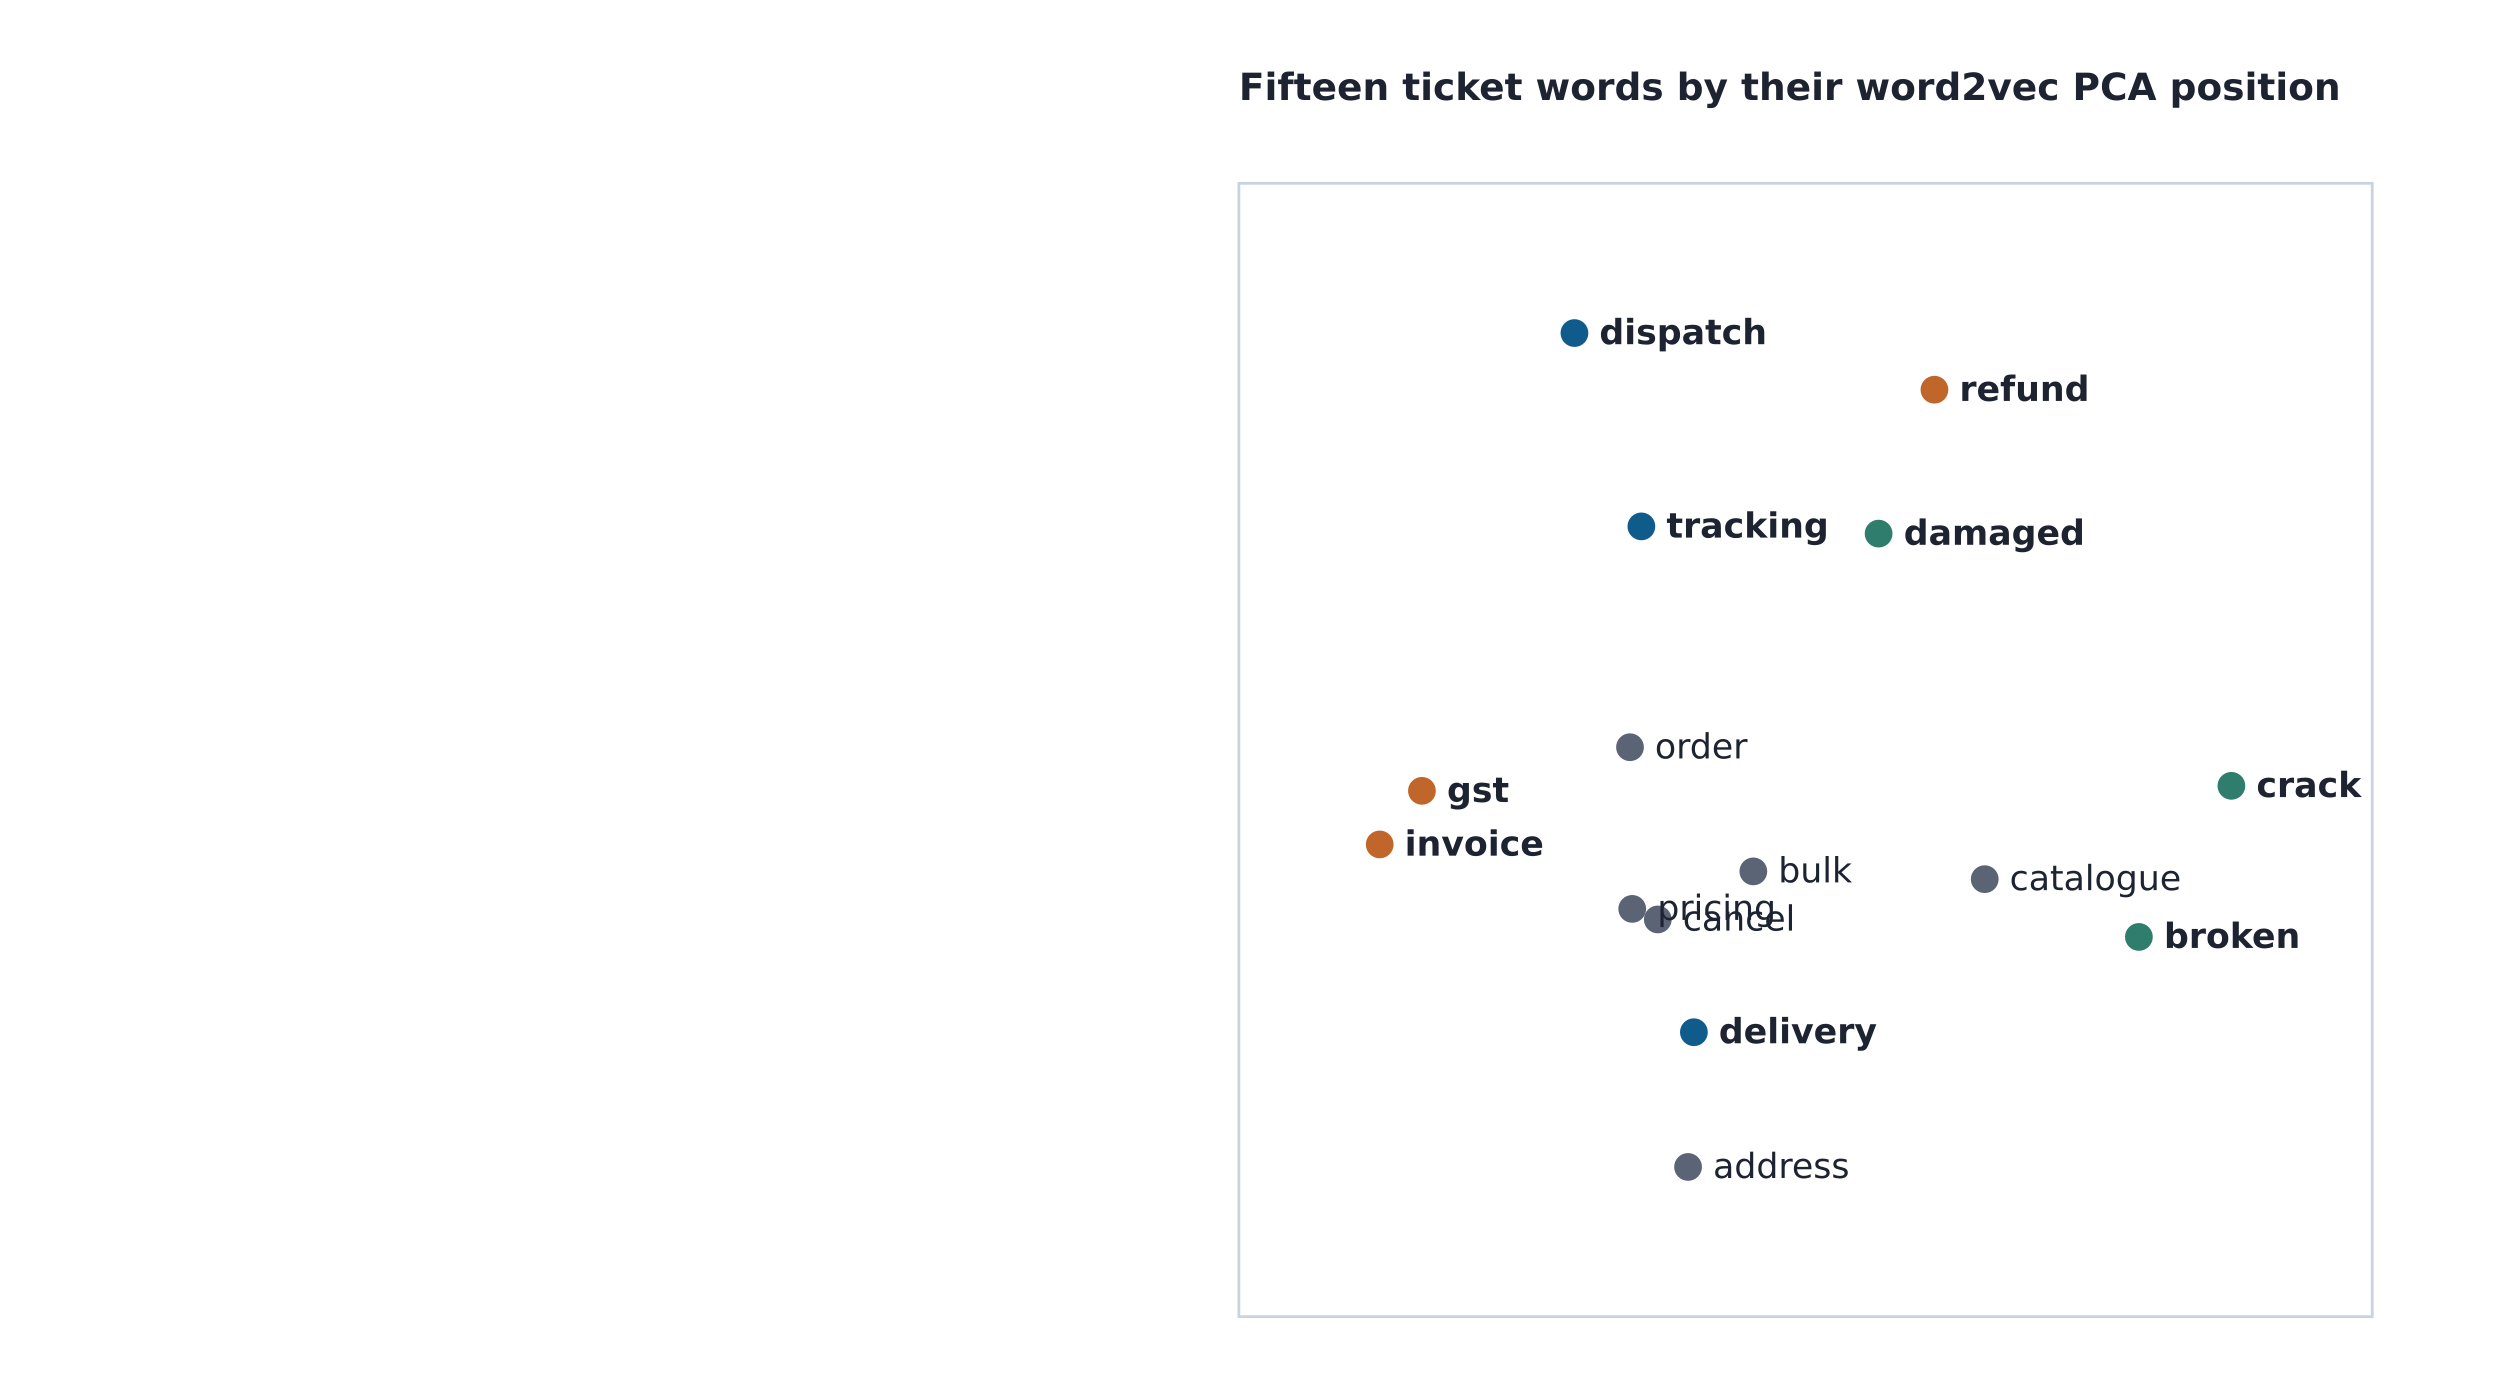
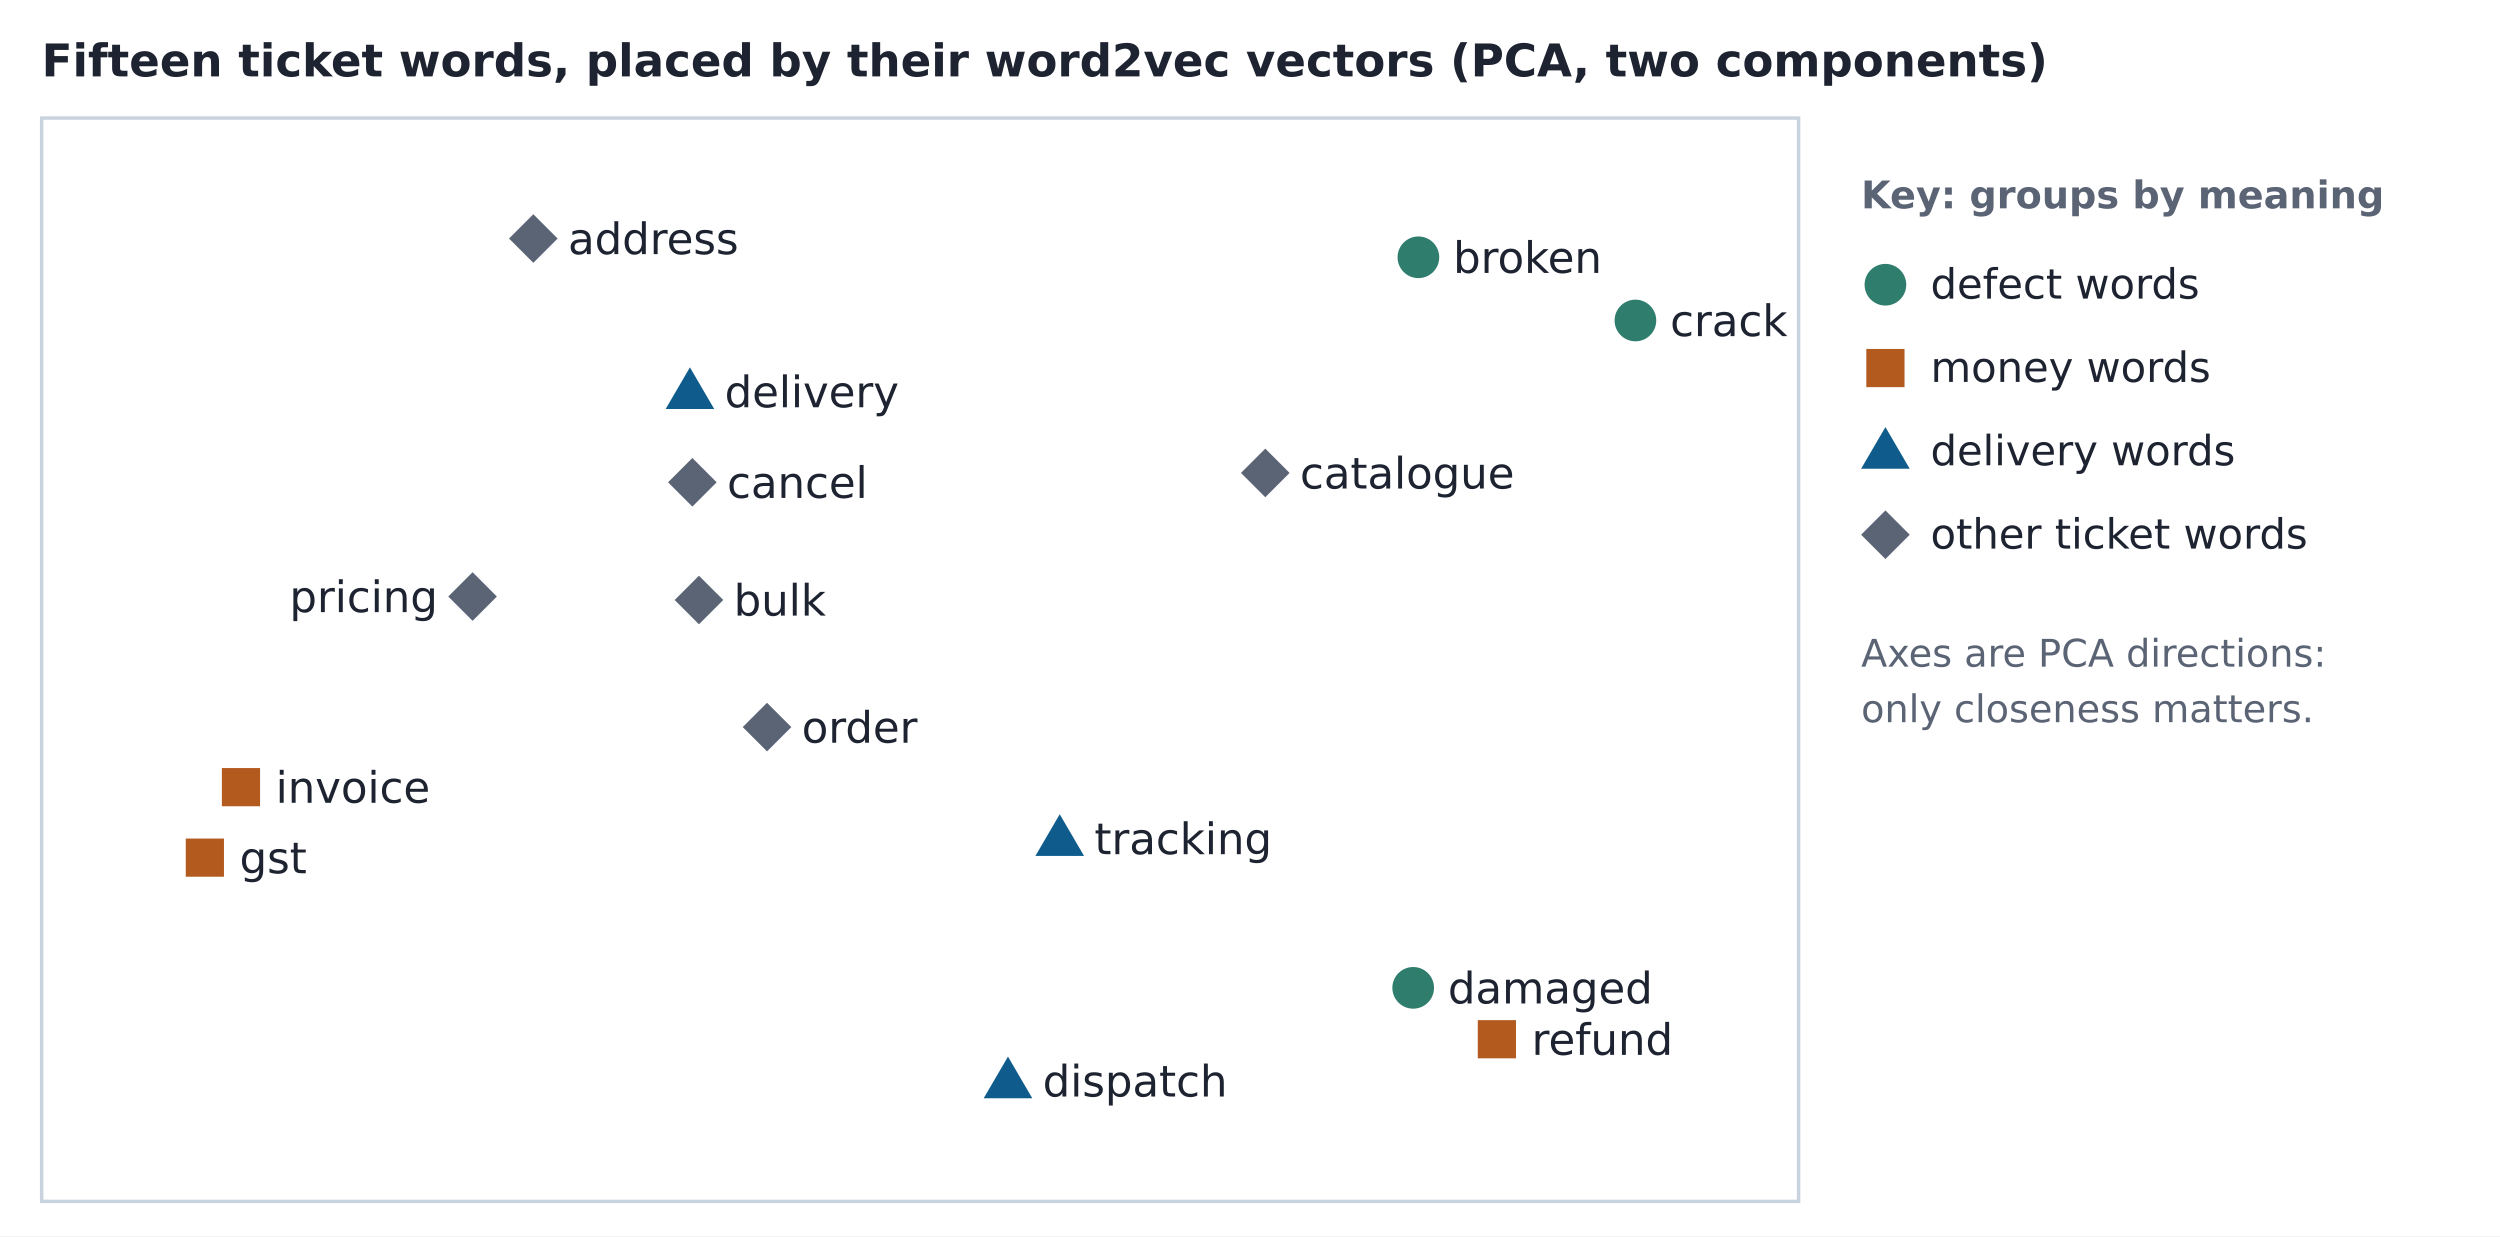
- <svg xmlns="http://www.w3.org/2000/svg" width="900" height="500" viewBox="0 0 900 500" font-family="DejaVu Sans, Arial, sans-serif">
-   <rect width="900" height="500" fill="#ffffff" />
-   <rect x="446" y="66" width="408" height="408" rx="0" fill="none" stroke="#c9d3df" stroke-width="1" />
-   <circle cx="770.0" cy="337.3" r="5" fill="#2f7d6d" />
-   <text x="779.04" y="341.258" font-size="12.5" fill="#1d2330" font-weight="bold" text-anchor="start">broken</text>
-   <circle cx="803.3" cy="282.9" r="5" fill="#2f7d6d" />
-   <text x="812.317" y="286.943" font-size="12.5" fill="#1d2330" font-weight="bold" text-anchor="start">crack</text>
-   <circle cx="676.3" cy="192.1" r="5" fill="#2f7d6d" />
-   <text x="685.346" y="196.123" font-size="12.5" fill="#1d2330" font-weight="bold" text-anchor="start">damaged</text>
-   <circle cx="496.7" cy="304.0" r="5" fill="#c0662b" />
-   <text x="505.683" y="308.035" font-size="12.5" fill="#1d2330" font-weight="bold" text-anchor="start">invoice</text>
-   <circle cx="511.9" cy="284.7" r="5" fill="#c0662b" />
-   <text x="520.914" y="288.736" font-size="12.5" fill="#1d2330" font-weight="bold" text-anchor="start">gst</text>
-   <circle cx="696.4" cy="140.3" r="5" fill="#c0662b" />
-   <text x="705.391" y="144.34" font-size="12.5" fill="#1d2330" font-weight="bold" text-anchor="start">refund</text>
-   <circle cx="609.8" cy="371.6" r="5" fill="#0f5c8c" />
-   <text x="618.773" y="375.567" font-size="12.5" fill="#1d2330" font-weight="bold" text-anchor="start">delivery</text>
-   <circle cx="566.8" cy="119.9" r="5" fill="#0f5c8c" />
-   <text x="575.772" y="123.909" font-size="12.5" fill="#1d2330" font-weight="bold" text-anchor="start">dispatch</text>
-   <circle cx="590.9" cy="189.5" r="5" fill="#0f5c8c" />
-   <text x="599.927" y="193.546" font-size="12.5" fill="#1d2330" font-weight="bold" text-anchor="start">tracking</text>
-   <circle cx="586.8" cy="269.0" r="5" fill="#5b6475" />
-   <text x="595.762" y="273.04" font-size="12.5" fill="#1d2330" font-weight="normal" text-anchor="start">order</text>
-   <circle cx="596.8" cy="331.0" r="5" fill="#5b6475" />
-   <text x="605.806" y="335.012" font-size="12.5" fill="#1d2330" font-weight="normal" text-anchor="start">cancel</text>
-   <circle cx="607.7" cy="420.1" r="5" fill="#5b6475" />
-   <text x="616.694" y="424.091" font-size="12.5" fill="#1d2330" font-weight="normal" text-anchor="start">address</text>
-   <circle cx="631.2" cy="313.7" r="5" fill="#5b6475" />
-   <text x="640.175" y="317.66" font-size="12.5" fill="#1d2330" font-weight="normal" text-anchor="start">bulk</text>
-   <circle cx="587.6" cy="327.2" r="5" fill="#5b6475" />
-   <text x="596.629" y="331.185" font-size="12.5" fill="#1d2330" font-weight="normal" text-anchor="start">pricing</text>
-   <circle cx="714.5" cy="316.5" r="5" fill="#5b6475" />
-   <text x="723.462" y="320.458" font-size="12.5" fill="#1d2330" font-weight="normal" text-anchor="start">catalogue</text>
-   <text x="446" y="36" font-size="13.5" fill="#1d2330" font-weight="bold" text-anchor="start" font-family="Poppins, DejaVu Sans, sans-serif">Fifteen ticket words by their word2vec PCA position</text>
+ <svg xmlns="http://www.w3.org/2000/svg" width="720" height="356" viewBox="0 0 720 356" font-family="DejaVu Sans, Arial, sans-serif">
+   <rect width="720" height="356" fill="#ffffff" />
+   <rect x="12" y="34" width="506" height="312" rx="0" fill="none" stroke="#c9d3df" stroke-width="1" />
+   <text x="12" y="22" font-size="13" fill="#1d2330" font-weight="bold" text-anchor="start" font-family="Poppins, DejaVu Sans, sans-serif">Fifteen ticket words, placed by their word2vec vectors (PCA, two components)</text>
+   <circle cx="408.5" cy="74.1" r="6" fill="#2f7d6d" />
+   <circle cx="471.0" cy="92.3" r="6" fill="#2f7d6d" />
+   <circle cx="407.0" cy="284.5" r="6" fill="#2f7d6d" />
+   <rect x="63.9" y="221.2" width="11" height="11" rx="0" fill="#b35a1f" stroke="none" stroke-width="1" />
+   <rect x="53.5" y="241.5" width="11" height="11" rx="0" fill="#b35a1f" stroke="none" stroke-width="1" />
+   <rect x="425.6" y="293.8" width="11" height="11" rx="0" fill="#b35a1f" stroke="none" stroke-width="1" />
+   <path d="M198.7,105.8 L205.7,117.8 L191.7,117.8 Z" fill="#0f5c8c" />
+   <path d="M290.3,304.3 L297.3,316.3 L283.3,316.3 Z" fill="#0f5c8c" />
+   <path d="M305.2,234.5 L312.2,246.5 L298.2,246.5 Z" fill="#0f5c8c" />
+   <path d="M220.9,202.4 L227.9,209.4 L220.9,216.4 L213.9,209.4 Z" fill="#5b6475" />
+   <path d="M199.4,131.9 L206.4,138.9 L199.4,145.9 L192.4,138.9 Z" fill="#5b6475" />
+   <path d="M153.6,61.7 L160.6,68.7 L153.6,75.7 L146.6,68.7 Z" fill="#5b6475" />
+   <path d="M201.3,165.8 L208.3,172.8 L201.3,179.8 L194.3,172.8 Z" fill="#5b6475" />
+   <path d="M136.1,164.8 L143.1,171.8 L136.1,178.8 L129.1,171.8 Z" fill="#5b6475" />
+   <path d="M364.4,129.2 L371.4,136.2 L364.4,143.2 L357.4,136.2 Z" fill="#5b6475" />
+   <text x="418.5" y="78.6" font-size="12.5" fill="#1d2330" font-weight="normal" text-anchor="start">broken</text>
+   <text x="481.0" y="96.8" font-size="12.5" fill="#1d2330" font-weight="normal" text-anchor="start">crack</text>
+   <text x="417.0" y="289.0" font-size="12.5" fill="#1d2330" font-weight="normal" text-anchor="start">damaged</text>
+   <text x="79.4" y="231.2" font-size="12.5" fill="#1d2330" font-weight="normal" text-anchor="start">invoice</text>
+   <text x="69.0" y="251.5" font-size="12.5" fill="#1d2330" font-weight="normal" text-anchor="start">gst</text>
+   <text x="441.1" y="303.8" font-size="12.5" fill="#1d2330" font-weight="normal" text-anchor="start">refund</text>
+   <text x="208.7" y="117.3" font-size="12.5" fill="#1d2330" font-weight="normal" text-anchor="start">delivery</text>
+   <text x="300.3" y="315.8" font-size="12.5" fill="#1d2330" font-weight="normal" text-anchor="start">dispatch</text>
+   <text x="315.2" y="246.0" font-size="12.5" fill="#1d2330" font-weight="normal" text-anchor="start">tracking</text>
+   <text x="230.9" y="213.9" font-size="12.5" fill="#1d2330" font-weight="normal" text-anchor="start">order</text>
+   <text x="209.4" y="143.4" font-size="12.5" fill="#1d2330" font-weight="normal" text-anchor="start">cancel</text>
+   <text x="163.6" y="73.2" font-size="12.5" fill="#1d2330" font-weight="normal" text-anchor="start">address</text>
+   <text x="211.3" y="177.3" font-size="12.5" fill="#1d2330" font-weight="normal" text-anchor="start">bulk</text>
+   <text x="126.1" y="176.3" font-size="12.5" fill="#1d2330" font-weight="normal" text-anchor="end">pricing</text>
+   <text x="374.4" y="140.7" font-size="12.5" fill="#1d2330" font-weight="normal" text-anchor="start">catalogue</text>
+   <text x="536" y="60" font-size="11" fill="#5b6475" font-weight="bold" text-anchor="start">Key: groups by meaning</text>
+   <circle cx="543.0" cy="82.0" r="6" fill="#2f7d6d" />
+   <text x="556" y="86" font-size="12" fill="#1d2330" font-weight="normal" text-anchor="start">defect words</text>
+   <rect x="537.5" y="100.5" width="11" height="11" rx="0" fill="#b35a1f" stroke="none" stroke-width="1" />
+   <text x="556" y="110" font-size="12" fill="#1d2330" font-weight="normal" text-anchor="start">money words</text>
+   <path d="M543.0,123.0 L550.0,135.0 L536.0,135.0 Z" fill="#0f5c8c" />
+   <text x="556" y="134" font-size="12" fill="#1d2330" font-weight="normal" text-anchor="start">delivery words</text>
+   <path d="M543.0,147.0 L550.0,154.0 L543.0,161.0 L536.0,154.0 Z" fill="#5b6475" />
+   <text x="556" y="158" font-size="12" fill="#1d2330" font-weight="normal" text-anchor="start">other ticket words</text>
+   <text x="536" y="192" font-size="11" fill="#5b6475" font-weight="normal" text-anchor="start">Axes are PCA directions:</text>
+   <text x="536" y="208" font-size="11" fill="#5b6475" font-weight="normal" text-anchor="start">only closeness matters.</text>
</svg>
